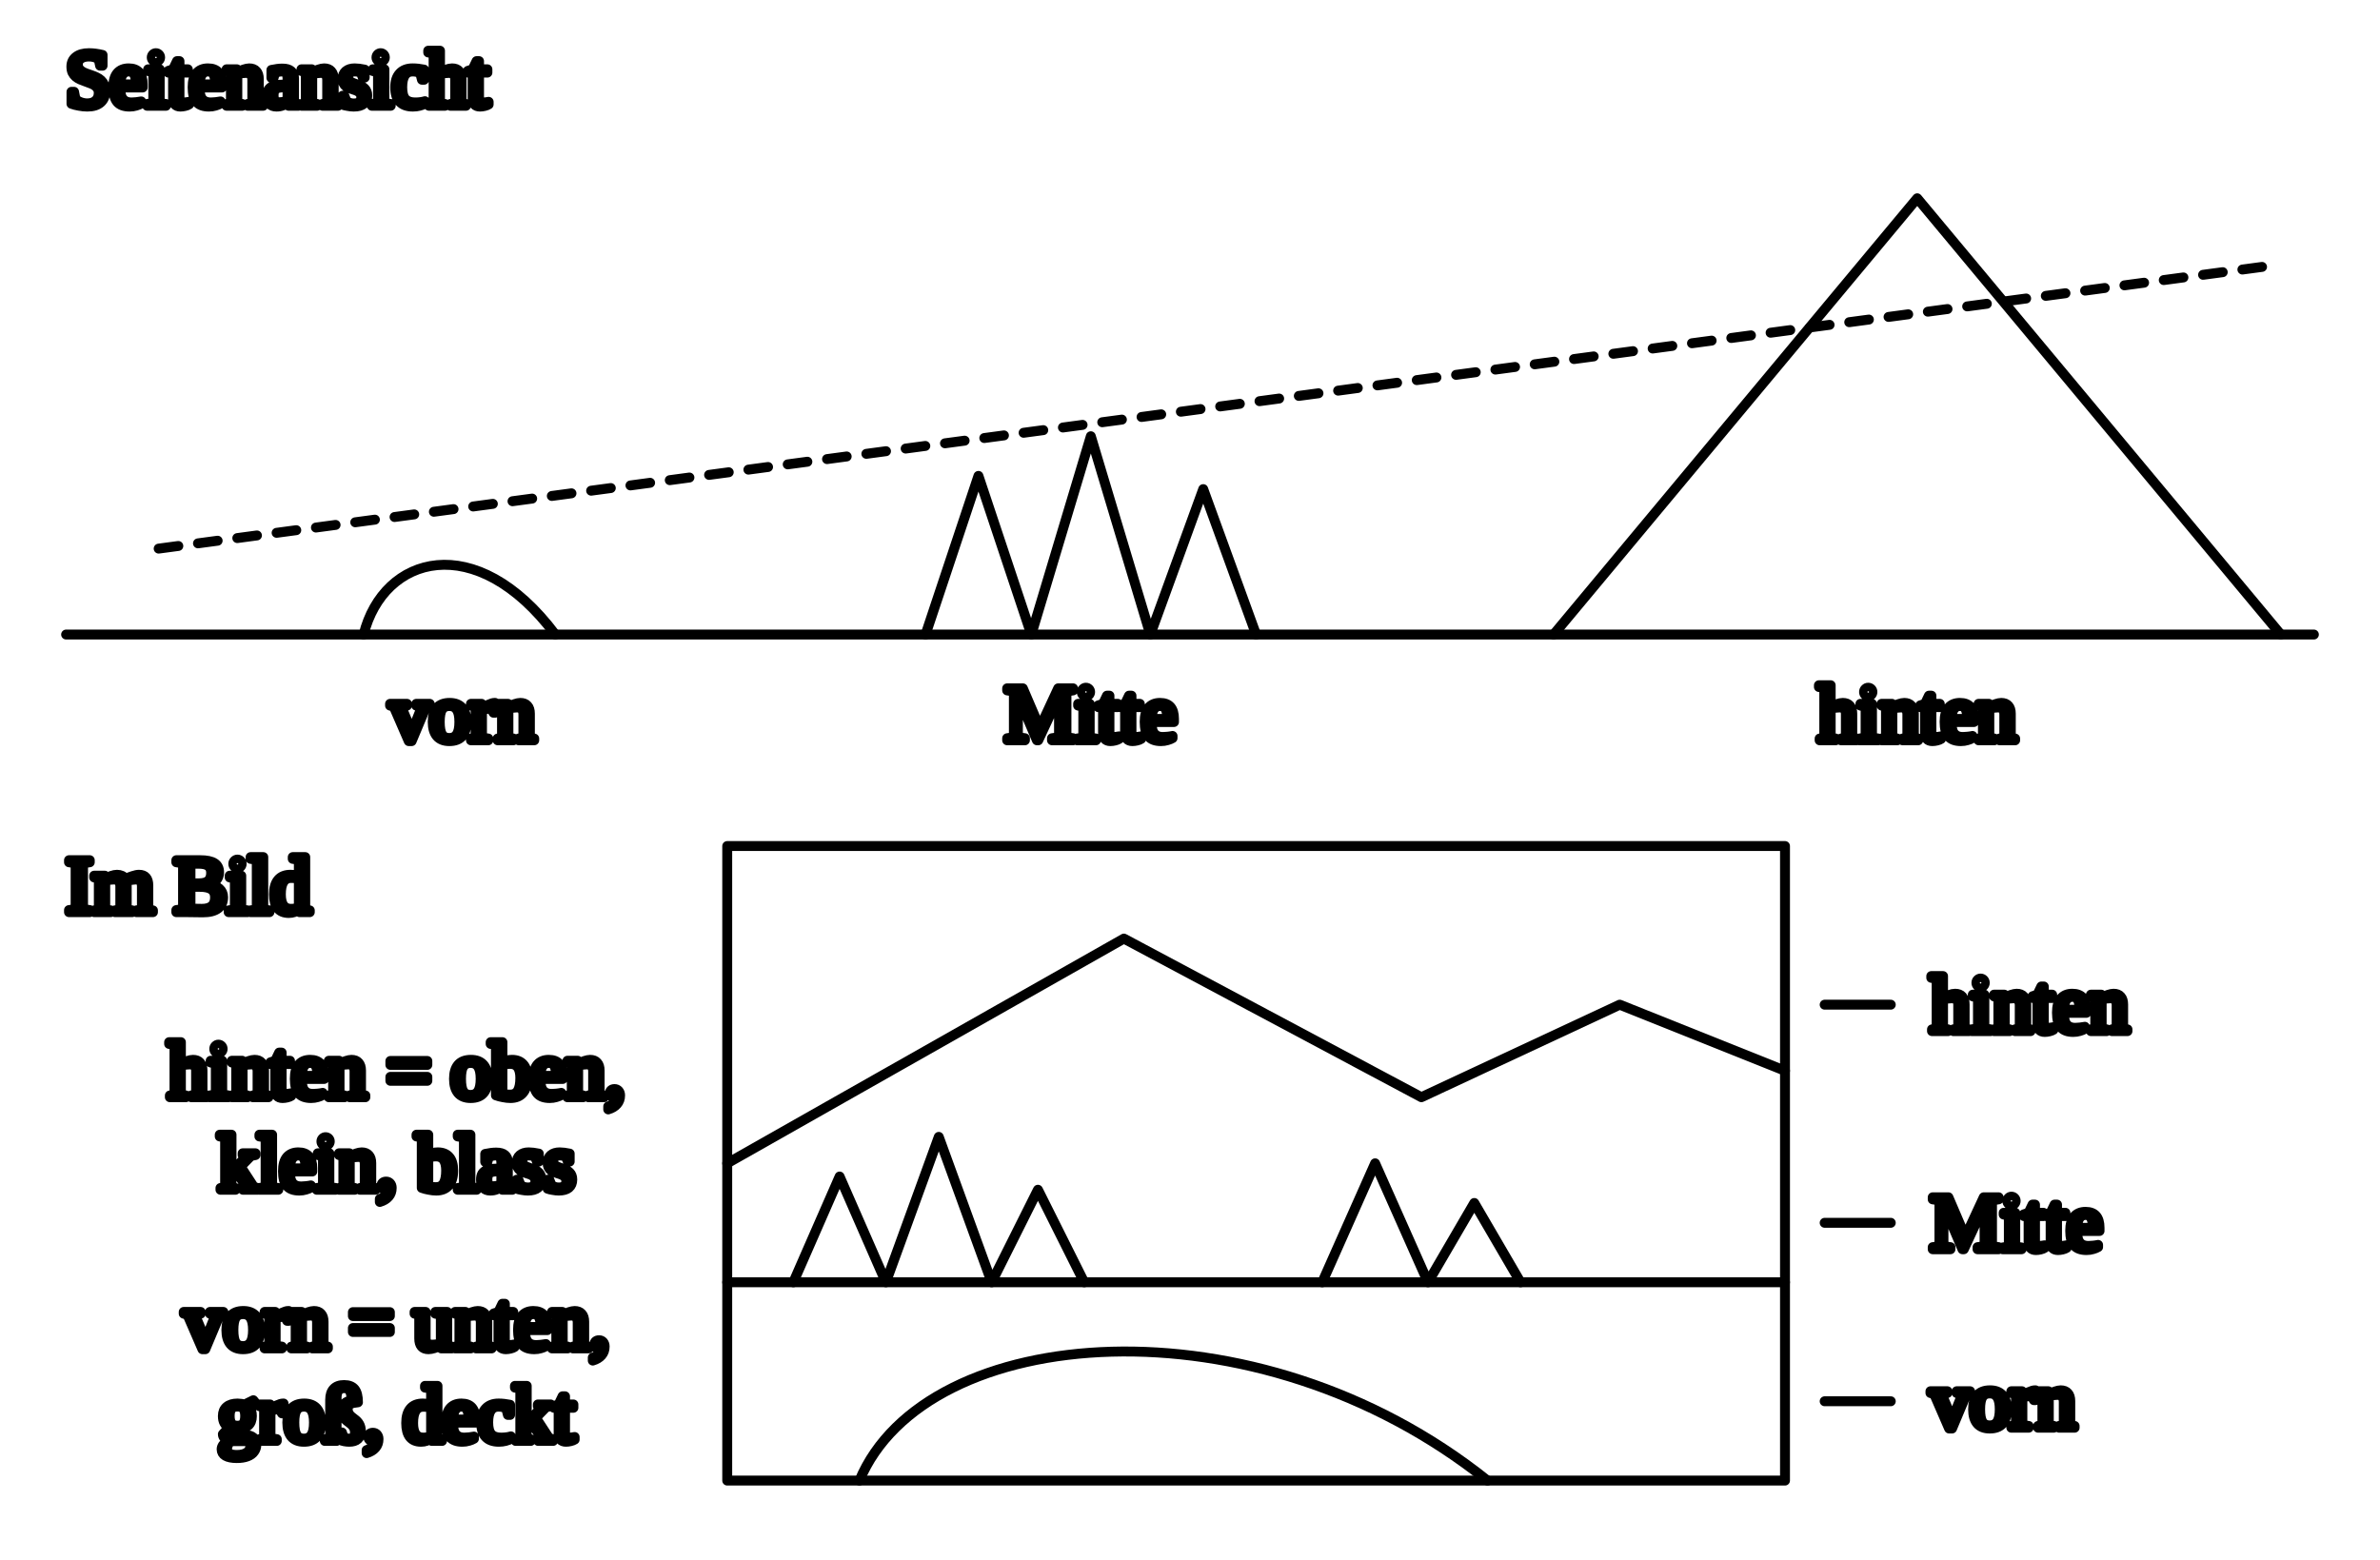
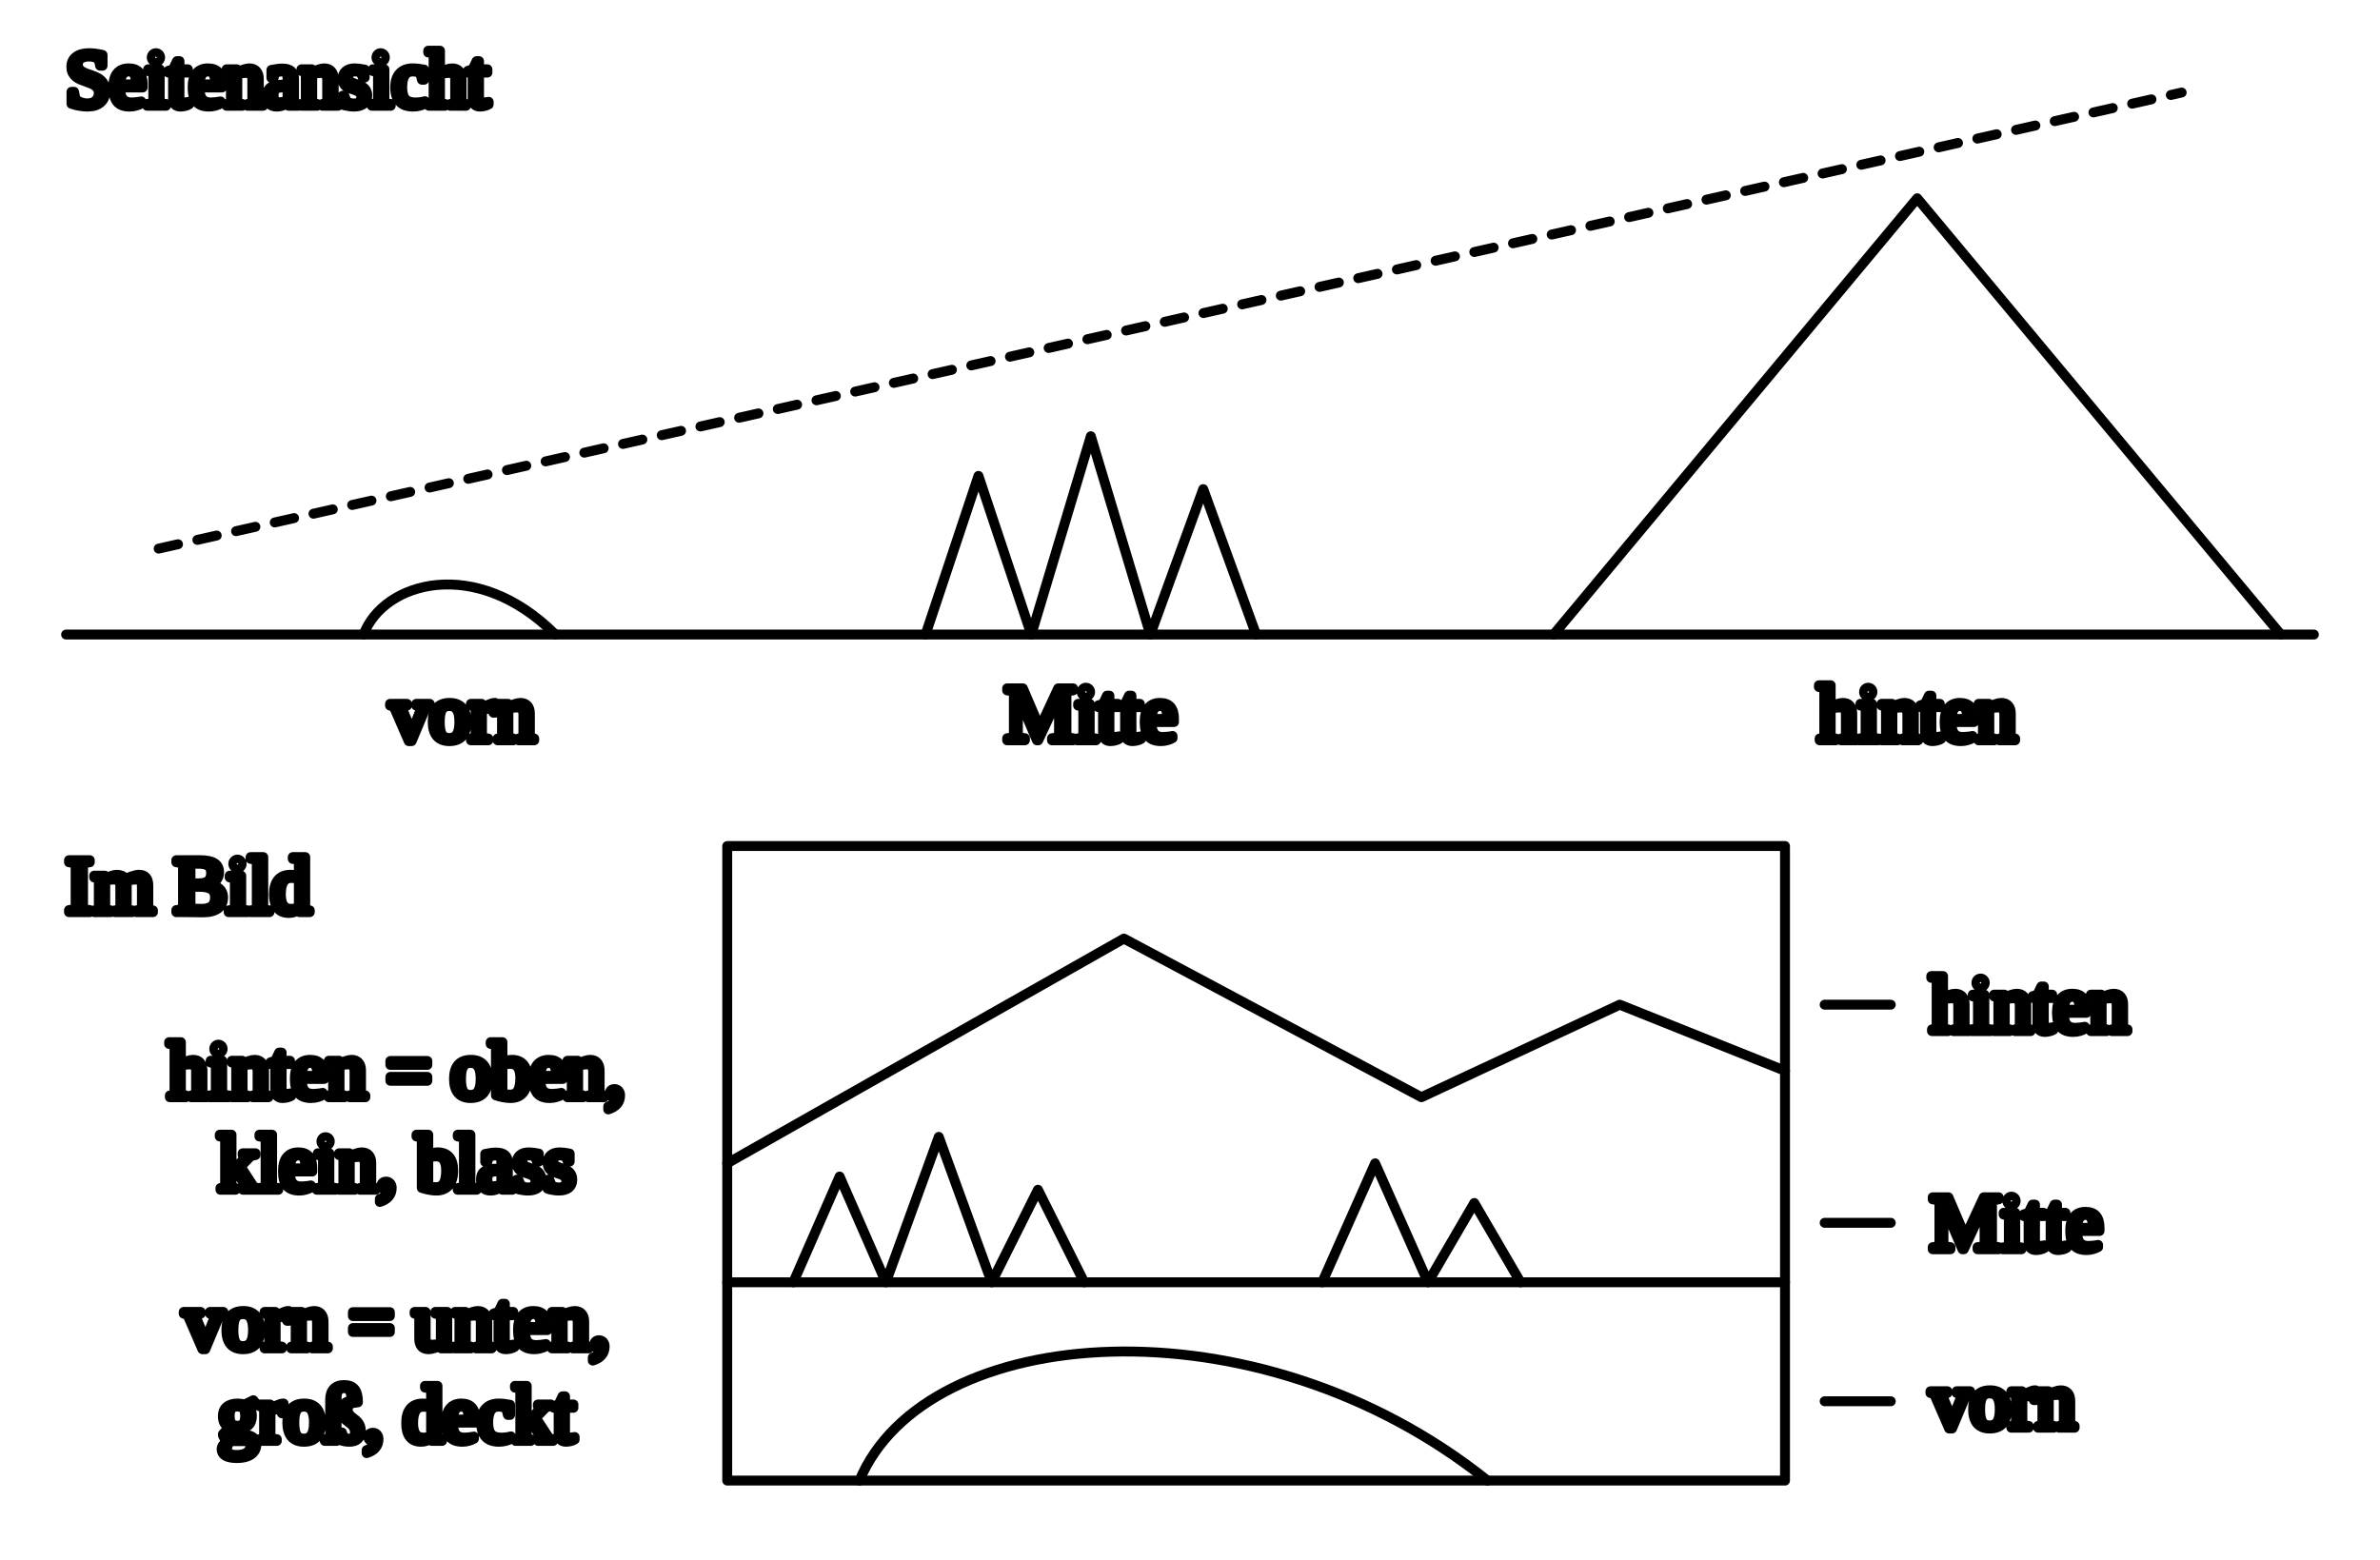
<svg xmlns="http://www.w3.org/2000/svg" viewBox="0 0 360 236" fill="none" stroke="currentColor" stroke-width="1.5" stroke-linecap="round" stroke-linejoin="round">
  <text x="10" y="16" class="h">Seitenansicht</text>
  <line x1="10" y1="96" x2="350" y2="96" class="m" />
  <rect x="14" y="80" width="10" height="7" class="af" stroke="none" />
-   <path d="M24 83 L345 40" class="a" stroke-dasharray="3 3" />
-   <path d="M55 96 C58 84 72 80 84 96" />
+   <path d="M24 83 L330 14" class="a" stroke-dasharray="3 3" />
+   <path d="M55 96 C58 88 72 84 84 96" />
  <path d="M140 96 L148 72 L156 96 M156 96 L165 66 L174 96 M174 96 L182 74 L190 96" />
  <path d="M235 96 L290 30 L345 96" class="m" />
  <text x="70" y="112" text-anchor="middle" class="m">vorn</text>
  <text x="165" y="112" text-anchor="middle" class="m">Mitte</text>
  <text x="290" y="112" text-anchor="middle" class="m">hinten</text>
  <text x="10" y="138" class="h">Im Bild</text>
  <rect x="110" y="128" width="160" height="96" />
  <path d="M110 176 L170 142 L215 166 L245 152 L270 162" class="m" />
  <path d="M120 194 L127 178 L134 194 M134 194 L142 172 L150 194 M150 194 L157 180 L164 194 M200 194 L208 176 L216 194 M216 194 L223 182 L230 194" />
  <line x1="110" y1="194" x2="270" y2="194" class="m" />
  <path d="M130 224 C140 200 190 196 225 224" class="f" stroke="none" />
  <path d="M130 224 C140 200 190 196 225 224" />
  <path d="M276 152 H286 M276 185 H286 M276 212 H286" class="a" />
  <text x="292" y="156" class="a">hinten</text>
  <text x="292" y="189" class="a">Mitte</text>
  <text x="292" y="216" class="a">vorn</text>
  <text x="60" y="166" text-anchor="middle" class="m">hinten = oben,</text>
  <text x="60" y="180" text-anchor="middle" class="m">klein, blass</text>
  <text x="60" y="204" text-anchor="middle" class="m">vorn = unten,</text>
  <text x="60" y="218" text-anchor="middle" class="m">groß, deckt</text>
</svg>
